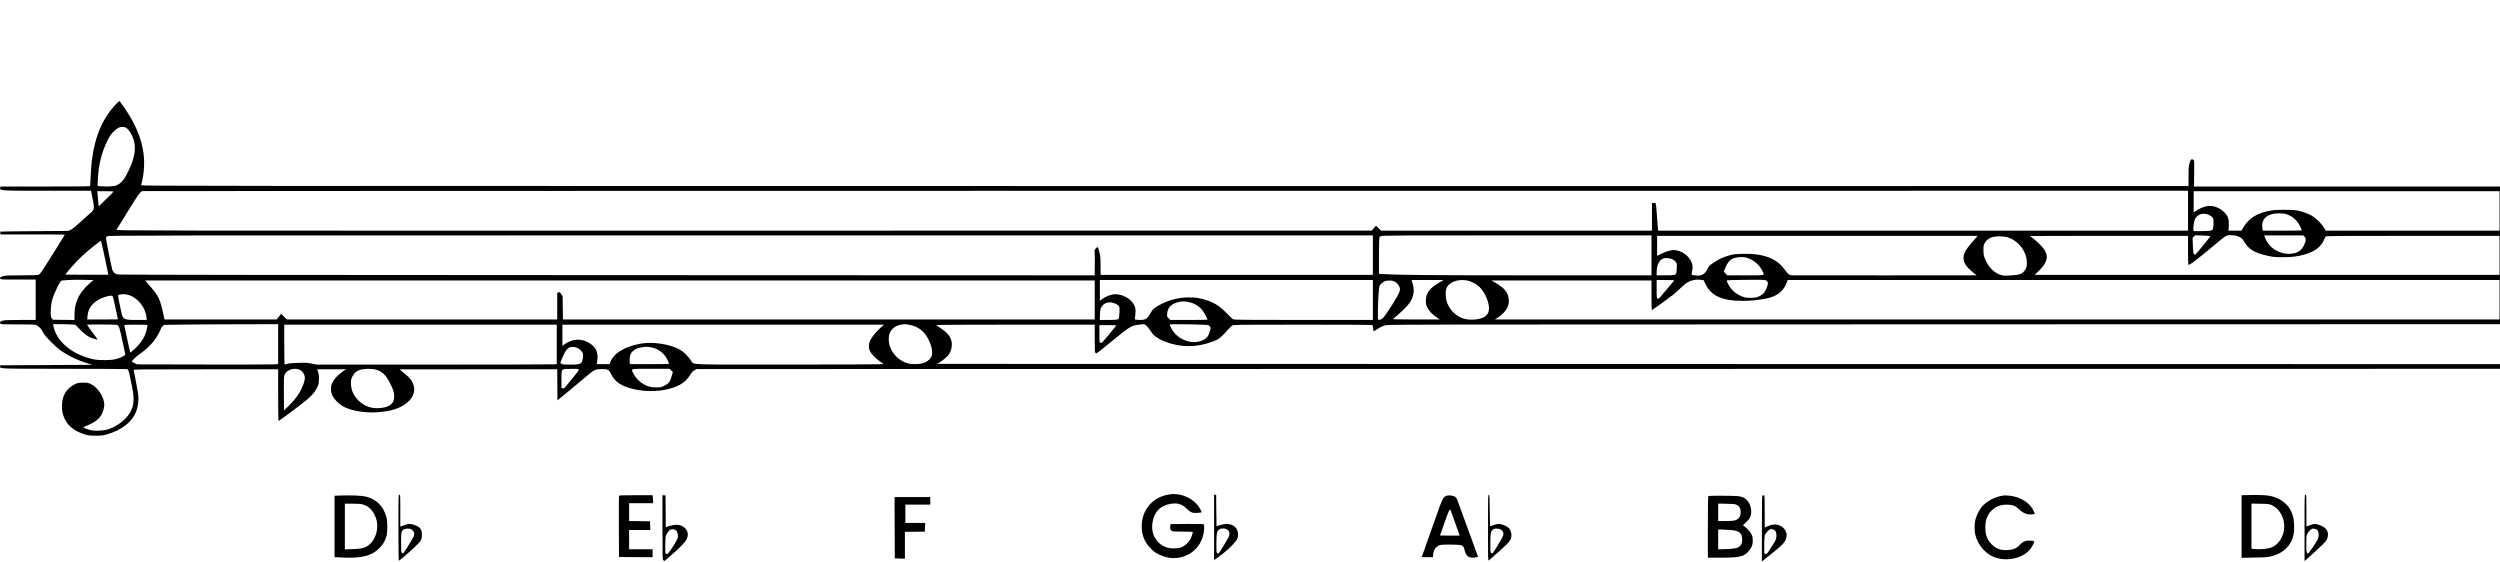
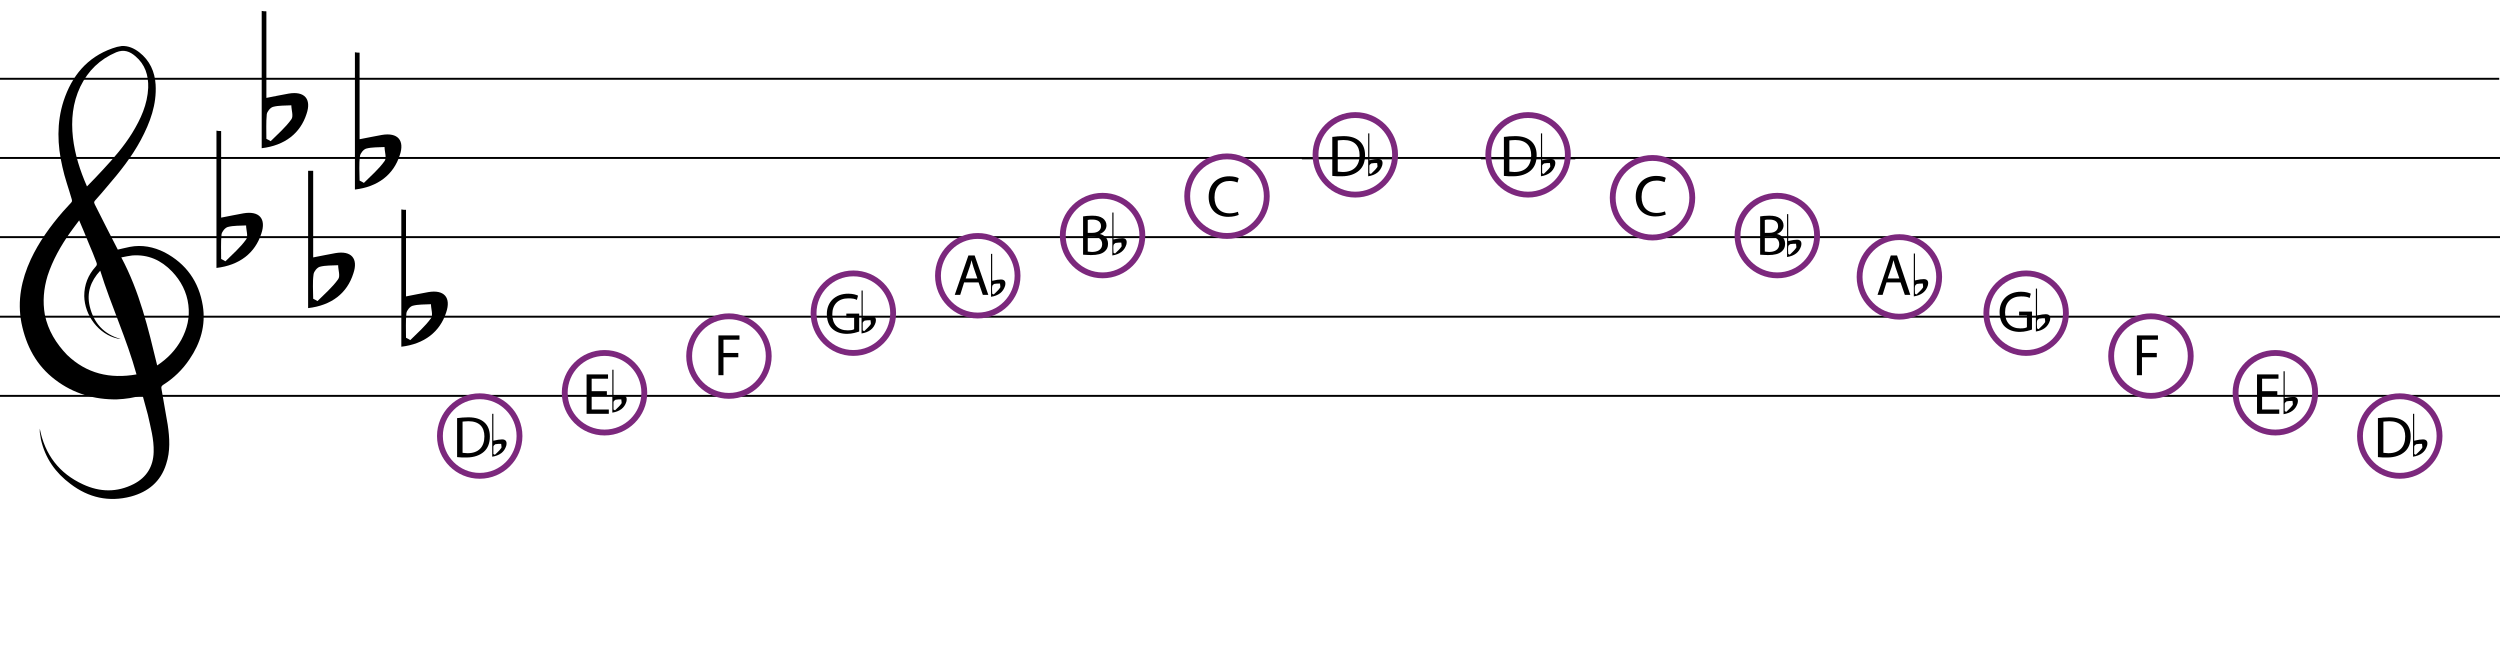
- <svg xmlns="http://www.w3.org/2000/svg" version="1.0" width="5321pt" height="1195pt" viewBox="0 0 5321 1195" preserveAspectRatio="xMidYMid meet">
-   <g transform="translate(0,1195) scale(0.1,-0.1)" fill="#000000" stroke="none">
-     <path d="M2478 9743 c-288 -298 -458 -689 -522 -1203 -13 -98 -35 -442 -36 -542 0 -17 -52 -18 -955 -18 l-955 0 -6 -26 c-16 -64 -9 -64 1020 -64 l915 0 6 -37 c3 -21 15 -83 27 -138 32 -155 34 -199 9 -239 -12 -19 -36 -45 -54 -59 -17 -13 -106 -92 -196 -176 -109 -100 -184 -161 -220 -179 l-56 -27 -722 -5 c-397 -3 -724 -7 -726 -10 -3 -3 -3 -17 0 -32 l5 -28 684 0 c376 0 684 -2 684 -5 0 -7 -338 -547 -450 -718 -63 -98 -88 -128 -112 -136 -20 -7 -149 -11 -357 -11 -263 0 -338 -3 -386 -16 -70 -18 -79 -25 -70 -53 6 -21 9 -21 381 -21 l374 0 0 -430 0 -430 -329 0 c-278 0 -337 -3 -380 -17 -52 -16 -61 -31 -41 -63 8 -13 61 -15 372 -15 352 0 364 -1 403 -22 56 -30 98 -77 135 -153 42 -85 264 -308 395 -397 165 -111 362 -203 570 -264 l80 -24 -980 -5 -980 -5 -3 -26 c-3 -25 0 -26 67 -37 50 -9 428 -12 1345 -12 701 0 1282 -3 1291 -6 23 -9 41 -50 55 -129 7 -38 28 -142 47 -230 69 -314 43 -481 -105 -658 -97 -117 -279 -233 -427 -272 -87 -22 -238 -30 -320 -16 -75 13 -191 60 -178 71 4 4 35 17 68 30 161 62 265 140 318 238 30 56 57 150 57 202 0 162 -135 373 -285 446 -55 26 -69 29 -165 29 -100 0 -109 -2 -181 -36 -175 -84 -270 -245 -271 -459 -1 -300 168 -509 487 -606 79 -24 107 -27 230 -27 111 -1 155 4 215 20 338 93 569 274 654 510 32 90 49 224 41 317 -6 61 -86 497 -101 549 -5 16 73 17 1535 17 l1541 0 0 -550 c0 -314 4 -550 9 -550 14 0 516 377 609 457 112 97 168 164 210 253 33 67 37 85 40 170 3 74 -1 109 -16 158 l-20 62 306 0 305 0 -74 -52 c-100 -70 -173 -148 -211 -226 -28 -56 -33 -76 -33 -141 0 -66 4 -85 33 -143 38 -79 123 -167 206 -217 288 -172 888 -186 1227 -29 227 106 340 282 295 459 -23 87 -71 156 -162 231 -42 35 -91 75 -108 90 l-31 27 1677 1 1678 0 2 -331 3 -330 270 222 c149 122 316 262 372 311 137 119 169 133 305 133 131 0 146 -9 201 -118 70 -138 190 -228 383 -285 283 -84 594 -88 874 -11 205 57 336 149 424 297 27 45 50 70 84 90 l47 27 19193 3 19192 2 0 50 0 50 -16632 2 -16631 3 61 38 c75 46 166 129 198 178 37 59 57 144 52 218 -9 128 -71 213 -231 322 -51 34 -96 66 -102 71 -5 4 752 8 1683 8 l1692 0 0 -293 c0 -274 1 -295 19 -311 17 -16 30 -7 281 199 467 382 466 381 653 406 89 11 97 11 128 -7 20 -12 57 -55 89 -101 30 -45 66 -94 80 -108 46 -49 154 -112 252 -149 339 -126 658 -125 1011 4 121 44 165 77 282 208 55 62 114 122 130 133 29 18 63 19 1508 19 1173 0 1478 -3 1482 -12 2 -7 6 -39 10 -70 4 -32 11 -58 16 -58 5 0 30 15 56 34 63 44 116 70 188 93 58 17 469 18 11893 20 l11832 3 0 1465 0 1465 -3256 0 -3256 0 3 276 c3 265 3 277 -16 290 -40 30 -58 15 -82 -66 -19 -66 -22 -100 -22 -282 l-1 -208 -21791 0 c-20748 0 -21790 1 -21785 18 3 9 15 60 26 112 110 524 -17 1017 -405 1569 -43 61 -81 111 -84 111 -4 0 -32 -26 -63 -57z m213 -517 c43 -29 102 -115 134 -194 81 -201 56 -413 -86 -710 -93 -197 -156 -272 -264 -318 -48 -20 -208 -30 -321 -19 l-77 7 6 141 c14 310 78 569 205 827 45 91 71 129 122 181 36 36 83 76 105 87 57 30 130 29 176 -2z m43879 -1761 l0 -425 -5639 0 -5639 0 -6 58 c-3 31 -13 154 -21 272 -20 276 -16 260 -65 260 l-40 0 0 -295 0 -295 -2883 0 -2883 0 -53 54 -53 54 -47 -53 -46 -53 -13363 -1 c-13296 -1 -13363 -1 -13352 19 6 11 114 187 241 392 221 359 267 422 313 431 12 2 9812 5 21779 6 l21757 1 0 -425z m-44152 408 c-1 -5 -73 -77 -159 -161 l-157 -154 -6 39 c-3 21 -8 76 -11 123 -3 47 -8 102 -11 123 l-6 37 177 0 c97 0 175 -3 173 -7z m50782 -413 l0 -420 -1847 1 -1848 0 -45 71 c-54 85 -173 199 -261 251 -70 41 -207 88 -315 109 -88 17 -432 17 -534 0 -305 -51 -483 -159 -605 -367 l-38 -65 -138 0 -138 0 6 95 c9 137 -12 207 -83 285 -100 108 -252 165 -379 143 -71 -12 -169 -54 -240 -103 l-45 -31 0 226 0 225 3255 0 3255 0 0 -420z m-4555 -64 c104 -27 196 -91 260 -180 40 -57 85 -144 85 -167 0 -5 -170 -9 -414 -9 l-413 0 -7 31 c-34 171 43 287 214 325 74 17 214 17 275 0z m-1625 -23 c82 -43 95 -68 93 -171 -2 -118 -11 -144 -54 -159 -21 -7 -99 -12 -201 -12 l-166 -1 -7 29 c-7 33 9 163 25 207 47 123 187 171 310 107z m601 -448 c74 -27 108 -54 148 -124 94 -161 226 -238 509 -298 111 -23 151 -27 312 -27 199 0 307 14 470 60 201 58 329 152 395 289 18 38 36 78 39 88 5 16 102 17 1856 17 l1850 0 0 -415 0 -415 -4946 0 -4947 0 81 78 c186 181 220 310 123 459 -40 62 -152 173 -244 243 -32 23 -57 44 -57 46 0 2 756 4 1680 4 l1680 0 0 -303 c0 -167 3 -306 6 -310 20 -20 147 76 599 453 182 151 197 161 242 171 50 10 151 2 204 -16z m-18401 -405 l0 -420 -2897 0 -2898 0 -1 198 c-1 177 -4 206 -26 290 -14 51 -28 96 -32 99 -11 12 -60 -33 -67 -61 -5 -16 -5 -47 0 -70 4 -22 5 -137 3 -254 l-4 -212 -10342 4 c-6682 2 -10369 7 -10419 13 -64 8 -83 15 -107 38 -17 16 -35 45 -40 64 -20 73 -132 627 -133 660 -1 24 6 39 22 52 23 19 343 19 13482 19 l13459 0 0 -420z m5930 -5 l0 -425 -2452 0 c-2204 0 -2925 6 -3245 26 l-103 6 0 381 c0 210 4 387 8 393 4 5 18 18 32 27 23 16 215 17 2892 17 l2868 0 0 -425z m11897 411 c6 -6 -307 -390 -321 -394 -6 -1 -19 3 -29 10 -14 11 -18 38 -24 179 l-6 167 28 27 27 28 161 -6 c88 -4 162 -8 164 -11z m2000 -10 c40 -35 36 -95 -12 -193 -60 -121 -159 -175 -320 -175 -226 0 -428 137 -506 342 l-19 50 414 0 415 0 28 -24z m-6979 -15 c-13 -15 -58 -67 -100 -115 -137 -156 -184 -247 -175 -347 8 -97 65 -177 203 -289 l75 -60 -1943 -1 c-1069 -1 -1961 0 -1983 1 -59 2 -94 28 -147 105 -172 253 -459 364 -907 352 -146 -3 -192 -8 -271 -29 -137 -37 -232 -80 -345 -156 -92 -62 -101 -72 -131 -133 -60 -121 -132 -160 -262 -141 -40 5 -75 12 -77 14 -3 2 2 37 10 77 12 56 13 86 6 128 -29 151 -173 285 -341 315 -85 15 -189 -8 -312 -70 l-98 -48 0 213 0 213 3411 0 3410 0 -23 -29z m642 4 c244 -65 429 -302 430 -550 0 -83 -15 -130 -58 -177 -58 -65 -102 -79 -279 -90 -133 -8 -162 -7 -211 7 -151 44 -281 178 -350 363 -20 54 -25 86 -26 167 -1 93 1 104 29 154 53 97 150 140 310 141 57 0 124 -7 155 -15z m-40478 -443 c42 -196 75 -358 74 -360 -2 -1 -208 -1 -460 0 l-456 3 67 85 c84 106 258 286 383 395 117 101 303 245 310 238 3 -2 39 -165 82 -361z m34949 2 c138 -40 267 -150 328 -277 51 -107 86 -97 -358 -97 l-389 0 -36 40 -36 40 20 50 c45 115 82 171 135 206 77 50 234 68 336 38z m-1585 -32 c23 -12 53 -35 68 -52 22 -27 26 -41 26 -99 0 -38 -3 -89 -6 -115 -10 -71 -26 -76 -244 -76 l-180 0 0 59 c0 152 48 257 135 298 42 19 149 11 201 -15z m-33654 -442 l49 0 -58 -48 c-131 -110 -233 -239 -285 -363 -43 -104 -60 -191 -62 -322 l-1 -118 -228 3 -229 3 -24 28 c-22 26 -24 36 -24 140 0 180 34 308 135 513 36 73 73 138 82 145 19 17 259 28 462 23 74 -2 156 -4 183 -4z m34256 4 l61 -7 45 -92 c119 -244 358 -350 791 -349 174 1 338 18 516 54 187 39 324 135 393 279 18 38 36 79 39 91 l5 20 7576 0 7576 0 0 -420 0 -420 -10691 0 -10691 0 63 42 c179 118 256 258 228 412 -25 140 -92 217 -284 329 l-80 47 1703 0 1702 0 0 -316 c0 -249 3 -315 13 -311 20 8 377 266 455 329 40 33 107 94 150 135 117 114 179 152 282 172 60 12 76 12 148 5z m1408 -25 c30 -28 29 -59 -5 -149 -33 -89 -72 -133 -148 -171 -61 -30 -79 -34 -169 -37 -75 -3 -117 0 -160 13 -111 31 -226 109 -289 194 -36 50 -85 141 -85 160 0 7 100 12 328 14 500 5 497 5 528 -24z m-8386 -404 l0 -425 -1469 0 c-1000 0 -1478 3 -1498 11 -18 6 -75 58 -137 124 -154 164 -276 240 -479 299 -126 37 -194 46 -340 46 -199 0 -390 -46 -581 -142 -135 -67 -185 -108 -223 -183 -60 -118 -111 -155 -216 -155 -36 0 -79 3 -97 6 -26 6 -31 10 -25 28 3 12 9 62 12 111 4 76 2 99 -17 147 -61 162 -287 282 -470 250 -73 -13 -175 -59 -231 -103 l-39 -31 0 221 0 221 2905 0 2905 0 0 -425z m1400 363 c-197 -115 -272 -220 -272 -380 -1 -64 4 -86 29 -140 35 -74 107 -150 201 -213 l67 -45 -505 0 c-277 0 -500 4 -494 8 5 5 52 45 105 90 53 45 133 120 177 167 154 163 195 318 134 513 l-20 62 342 0 341 0 -105 -62z m612 51 c76 -16 185 -71 245 -124 129 -114 237 -374 212 -510 -22 -117 -107 -174 -289 -195 -101 -11 -200 -1 -280 29 -158 60 -292 210 -336 376 -17 61 -18 194 -3 246 42 140 247 220 451 178z m4396 -6 c-8 -10 -79 -94 -158 -188 -79 -93 -149 -176 -156 -184 -7 -8 -20 -10 -33 -6 -20 6 -21 12 -21 201 l0 194 192 0 c181 0 190 -1 176 -17z m-12328 -408 l0 -415 -5659 0 -5659 0 -4 248 -3 247 -33 47 c-30 44 -34 47 -57 36 l-25 -11 0 -284 0 -283 -2877 0 -2877 0 -61 60 -61 61 -49 -61 -48 -60 -1193 0 -1192 0 -17 78 c-76 354 -104 414 -288 627 l-107 125 10105 0 10105 0 0 -415z m6363 402 c84 -36 145 -126 132 -196 -11 -58 -97 -212 -231 -412 -105 -157 -130 -189 -163 -204 -21 -9 -47 -15 -57 -13 -18 3 -19 15 -17 198 3 255 21 497 39 532 17 34 73 79 116 95 45 16 142 16 181 0z m-26938 -292 c198 -52 373 -264 392 -477 l6 -58 -207 0 c-282 0 -299 8 -334 165 -37 164 -74 357 -68 362 9 9 69 21 111 22 23 1 67 -6 100 -14z m-269 -270 c30 -137 54 -251 54 -252 0 -2 -147 -3 -326 -3 l-327 0 6 77 c12 157 105 282 270 363 80 38 198 71 246 67 23 -2 26 -11 77 -252z m22895 104 c80 -23 174 -83 229 -147 34 -40 120 -193 120 -215 0 -4 -178 -7 -396 -7 l-396 0 -35 35 c-35 35 -36 37 -31 98 9 112 66 186 174 227 114 42 212 45 335 9z m-1604 -25 c78 -37 87 -57 80 -183 -3 -58 -9 -114 -13 -124 -12 -31 -49 -37 -231 -37 l-175 0 4 113 c3 91 8 120 26 154 56 106 180 138 309 77z m-22212 -441 l70 -6 80 -82 c96 -98 152 -144 222 -179 50 -25 163 -60 170 -52 2 2 -49 72 -112 156 -64 83 -113 155 -110 159 9 8 595 6 628 -3 50 -12 61 -44 137 -411 23 -110 43 -208 46 -217 7 -22 -88 -71 -195 -100 -105 -29 -356 -31 -481 -5 -453 97 -795 383 -854 715 l-5 32 167 0 c92 0 199 -3 237 -7z m4385 -417 l0 -424 -72 -7 c-40 -3 -716 -5 -1503 -3 l-1430 3 -57 29 -57 30 40 47 c21 26 83 78 136 116 190 134 323 281 407 448 25 50 46 95 46 101 0 5 14 23 31 40 l30 29 292 5 c161 3 707 7 1215 8 l922 2 0 -424z m13445 409 c164 -31 291 -122 374 -269 84 -148 118 -288 92 -384 -17 -61 -81 -124 -156 -152 -90 -35 -269 -40 -362 -11 -176 54 -314 188 -374 363 -30 87 -31 215 -2 279 42 94 115 151 223 175 75 17 115 17 205 -1z m6355 -5 c11 -6 27 -22 36 -35 15 -23 15 -30 -6 -97 -29 -96 -51 -130 -108 -166 -177 -113 -442 -70 -614 99 -63 62 -128 167 -128 208 0 12 59 13 400 8 247 -4 408 -11 420 -17z m-22580 0 c0 -6 -7 -46 -16 -88 -30 -150 -115 -287 -265 -425 -57 -53 -85 -74 -90 -65 -3 7 -32 137 -63 288 -32 151 -59 281 -61 288 -3 9 50 12 245 12 167 0 250 -3 250 -10z m8710 -409 l0 -418 -46 -7 c-26 -3 -1176 -6 -2556 -6 l-2509 0 -102 21 c-91 19 -123 21 -292 16 -135 -4 -203 -10 -234 -21 -24 -9 -47 -16 -52 -16 -5 0 -9 189 -9 425 l0 425 2900 0 2900 0 0 -419z m6882 344 c-95 -89 -168 -178 -208 -255 -38 -74 -40 -173 -5 -239 32 -62 112 -143 205 -210 l78 -56 -38 -7 c-22 -4 -919 -7 -1994 -7 -2205 -1 -1993 -9 -2058 79 -132 180 -225 250 -411 310 -218 71 -486 91 -687 52 -335 -66 -560 -208 -625 -394 l-13 -38 -139 0 -139 0 7 23 c4 12 9 59 12 103 9 139 -39 233 -158 313 -170 113 -373 108 -540 -15 l-49 -36 0 226 0 226 3422 0 3421 0 -81 -75z m5028 59 c0 -3 -70 -90 -157 -194 -147 -177 -157 -188 -180 -177 -23 10 -23 11 -23 194 l0 183 180 0 c99 0 180 -3 180 -6z m-11463 -483 c47 -23 100 -81 109 -117 11 -43 -2 -149 -22 -179 -31 -47 -66 -55 -248 -55 -145 0 -166 2 -187 19 l-23 19 28 73 c59 152 110 228 171 256 39 18 121 11 172 -16z m1553 19 c124 -20 247 -98 321 -206 24 -35 69 -133 69 -149 0 -3 -187 -5 -415 -5 l-415 0 -6 26 c-10 40 1 156 19 189 38 74 111 120 222 140 89 17 124 17 205 5z m-7498 -470 c80 -22 138 -103 137 -190 0 -53 -48 -185 -102 -283 -58 -103 -145 -212 -249 -312 l-93 -90 -3 350 c-2 228 1 363 8 387 32 111 171 174 302 138z m1643 -6 c135 -35 213 -107 302 -281 73 -140 93 -204 93 -292 0 -157 -103 -235 -330 -248 -159 -9 -298 40 -414 147 -119 110 -176 235 -176 385 0 74 3 90 33 146 40 77 87 116 169 140 81 23 242 25 323 3z m4320 -4 c5 -15 -28 -61 -146 -202 -84 -101 -155 -187 -159 -191 -4 -4 -19 -5 -34 -1 l-26 6 0 183 c0 236 -14 222 217 224 133 1 142 0 148 -19z m1971 -13 l35 -32 -20 -74 c-40 -145 -64 -175 -178 -229 -51 -23 -70 -27 -158 -27 -117 0 -180 17 -274 72 -87 52 -165 133 -206 216 -59 118 -96 107 365 107 l400 0 36 -33z" />
-     <path d="M24902 1429 c-357 -46 -602 -323 -602 -679 0 -193 61 -341 195 -476 67 -68 96 -89 175 -127 207 -100 412 -101 610 -5 169 82 296 249 334 440 17 83 21 185 8 206 -7 9 -85 12 -357 10 l-349 -3 -7 -35 c-11 -50 0 -89 29 -108 22 -14 57 -17 233 -17 114 0 210 -3 214 -7 10 -10 -32 -129 -64 -179 -40 -63 -114 -125 -180 -150 -65 -24 -208 -29 -281 -9 -231 62 -367 278 -332 526 34 236 161 371 385 410 146 26 242 -3 344 -102 89 -86 129 -100 250 -89 85 8 83 4 30 95 -120 205 -389 332 -635 299z" />
-     <path d="M8480 714 c0 -561 3 -704 13 -698 38 24 276 232 364 319 112 111 123 132 123 243 0 110 -40 158 -169 202 -81 27 -116 25 -211 -9 l-80 -30 0 340 c0 332 0 339 -20 339 -20 0 -20 -7 -20 -706z m263 -25 c71 -37 90 -91 59 -161 -24 -54 -212 -358 -221 -358 -4 0 -16 6 -26 14 -17 12 -19 30 -19 217 0 224 6 253 62 283 32 18 115 21 145 5z" />
-     <path d="M25840 725 l0 -697 53 38 c158 115 212 159 308 254 119 118 150 171 151 256 1 130 -102 224 -246 224 -28 0 -87 -11 -131 -25 -44 -14 -81 -25 -82 -25 -2 0 -4 150 -5 333 l-3 332 -22 3 -23 3 0 -696z m281 -48 c54 -36 62 -92 23 -170 -30 -59 -192 -325 -203 -332 -4 -2 -17 -1 -29 2 -22 5 -22 9 -22 192 1 214 8 263 43 298 43 43 130 47 188 10z" />
-     <path d="M31670 714 c0 -672 1 -706 18 -692 135 115 350 309 399 361 75 81 95 142 75 235 -15 69 -52 110 -134 147 -88 40 -148 42 -234 11 -39 -14 -74 -26 -78 -26 -3 0 -7 150 -8 332 -3 308 -4 333 -20 336 -17 3 -18 -36 -18 -704z m266 -30 c38 -18 64 -58 64 -99 0 -14 -12 -49 -26 -77 -35 -68 -193 -326 -204 -333 -5 -3 -19 -1 -30 5 -19 10 -20 20 -20 198 1 217 7 256 50 295 25 22 40 27 81 27 28 0 66 -7 85 -16z" />
-     <path d="M47853 1413 l-143 -4 0 -666 0 -665 273 5 c251 4 280 7 369 30 254 67 415 226 464 457 22 106 15 309 -16 405 -33 104 -75 177 -140 242 -95 94 -214 154 -363 182 -70 13 -262 19 -444 14z m509 -220 c209 -99 313 -391 224 -628 -54 -143 -146 -238 -266 -276 -75 -23 -234 -35 -333 -25 l-67 8 0 480 0 480 188 -4 c186 -3 187 -3 254 -35z" />
-     <path d="M49050 714 l0 -705 123 108 c67 59 173 157 235 217 96 94 114 117 127 160 20 68 19 112 -5 160 -26 51 -65 82 -143 114 -95 38 -130 39 -220 4 l-77 -30 0 339 c0 332 0 339 -20 339 -20 0 -20 -7 -20 -706z m233 -25 c30 -8 42 -18 53 -44 23 -55 18 -128 -12 -188 -39 -76 -185 -287 -199 -287 -32 0 -38 30 -38 203 -1 148 2 177 18 207 25 49 52 82 83 102 31 21 43 22 95 7z" />
-     <path d="M7233 1403 l-113 -4 0 -653 0 -654 138 -7 c429 -24 648 29 812 194 83 83 128 159 156 261 24 87 24 297 1 393 -58 235 -211 391 -438 447 -89 22 -312 32 -556 23z m481 -188 c115 -30 198 -101 257 -220 41 -84 59 -157 59 -245 0 -176 -90 -352 -217 -427 -70 -41 -137 -54 -310 -60 l-163 -6 0 487 0 486 158 0 c108 0 176 -5 216 -15z" />
-     <path d="M13175 1398 c-3 -7 -4 -303 -3 -658 l3 -645 358 -3 357 -2 0 85 0 85 -250 0 -250 0 0 205 0 205 225 0 226 0 -3 93 -3 92 -222 3 -223 2 0 190 0 190 255 0 255 0 0 54 c0 29 -3 68 -6 85 l-6 31 -355 0 c-274 0 -355 -3 -358 -12z" />
-     <path d="M14100 727 c0 -672 0 -684 20 -702 20 -18 21 -18 43 2 12 11 76 66 142 123 167 144 280 263 311 327 53 107 14 218 -95 275 -70 36 -153 38 -269 4 l-82 -24 -2 337 -3 336 -32 3 -33 3 0 -684z m286 -62 c22 -14 44 -81 44 -134 0 -40 -51 -136 -144 -270 -74 -106 -78 -110 -101 -99 l-25 11 0 166 c0 91 5 183 10 203 13 45 67 118 100 136 28 14 83 8 116 -13z" />
-     <path d="M30798 1401 c-85 -28 -89 -36 -266 -541 -56 -157 -139 -393 -186 -524 -47 -132 -86 -241 -86 -243 0 -1 53 -3 119 -3 l118 0 6 58 c9 103 61 173 148 201 50 16 413 12 456 -5 35 -14 57 -49 67 -109 10 -58 46 -115 86 -136 38 -21 105 -24 161 -9 l37 10 -55 153 c-129 357 -345 948 -375 1027 -29 74 -38 87 -70 103 -43 21 -122 30 -160 18z m173 -576 l96 -275 -208 0 c-115 0 -209 1 -209 3 0 1 43 123 95 271 85 243 109 296 124 280 3 -3 49 -129 102 -279z" />
-     <path d="M37513 1403 c-10 -4 -13 -154 -13 -704 l0 -699 167 133 c277 219 335 281 355 380 35 172 -144 316 -328 262 -32 -9 -75 -26 -96 -36 l-38 -19 0 345 c0 322 -1 345 -17 344 -10 0 -24 -3 -30 -6z m241 -727 c40 -17 56 -55 56 -133 0 -65 -18 -103 -129 -270 -78 -120 -81 -122 -106 -111 l-25 11 0 171 c0 94 5 188 11 210 14 51 98 136 134 136 14 0 41 -6 59 -14z" />
-     <path d="M42635 1403 c-172 -26 -345 -117 -450 -235 -55 -63 -118 -188 -141 -278 -22 -86 -22 -245 0 -330 59 -226 233 -418 436 -481 267 -82 583 -3 732 184 43 54 94 154 84 164 -11 12 -111 22 -151 16 -60 -9 -104 -35 -162 -96 -67 -71 -134 -98 -259 -105 -148 -7 -246 31 -342 131 -91 97 -126 197 -126 357 1 152 39 254 128 348 89 94 206 137 355 130 114 -5 156 -23 241 -104 86 -82 181 -115 284 -100 l45 7 -16 42 c-76 193 -296 333 -553 350 -41 3 -88 3 -105 0z" />
-     <path d="M36363 1393 c-10 -4 -13 -145 -13 -659 l0 -654 248 0 c281 0 406 11 486 40 77 29 148 96 188 178 29 58 33 76 33 147 0 67 -4 89 -28 136 -25 52 -97 131 -157 172 l-24 17 66 62 c85 80 112 136 111 233 0 89 -31 173 -86 233 -57 61 -104 82 -206 93 -89 9 -596 11 -618 2z m602 -189 c61 -32 87 -83 83 -166 -4 -71 -20 -103 -70 -141 -38 -28 -95 -36 -260 -37 l-148 0 0 186 0 186 178 -4 c156 -3 182 -5 217 -24z m-135 -534 c193 -17 249 -63 250 -203 0 -76 -14 -112 -59 -150 -41 -34 -104 -46 -291 -54 l-160 -6 0 211 0 212 73 0 c39 0 124 -5 187 -10z" />
-     <path d="M19042 718 l3 -653 108 -3 107 -3 0 285 0 286 213 2 212 3 3 93 3 92 -211 0 -210 0 0 195 0 195 265 0 265 0 0 80 0 80 -380 0 -380 0 2 -652z" />
+ <svg xmlns="http://www.w3.org/2000/svg" version="1.1" id="Layer_1" x="0px" y="0px" viewBox="0 0 641 172" style="enable-background:new 0 0 641 172;" xml:space="preserve">
+   <style type="text/css">
+ 	.st0{fill:none;stroke:#000000;stroke-width:0.5;stroke-miterlimit:10;}
+ 	.st1{fill:none;stroke:#7C287D;stroke-width:1.5;stroke-miterlimit:10;}
+ 	.st2{fill:none;stroke:#67BF75;stroke-miterlimit:10;}
+ 	.st3{fill:#7B7B7B;}
+ </style>
+   <line id="XMLID_2077_" class="st0" x1="0" y1="40.5" x2="641" y2="40.5" />
+   <line id="XMLID_2076_" class="st0" x1="-0.2" y1="20.2" x2="640.8" y2="20.2" />
+   <line id="XMLID_2075_" class="st0" x1="0" y1="60.8" x2="641" y2="60.8" />
+   <line id="XMLID_2074_" class="st0" x1="0" y1="81.2" x2="641" y2="81.2" />
+   <line id="XMLID_2073_" class="st0" x1="0" y1="101.5" x2="641" y2="101.5" />
+   <circle id="XMLID_2069_" class="st1" cx="155" cy="100.7" r="10.2" />
+   <circle id="XMLID_2064_" class="st1" cx="123" cy="111.8" r="10.2" />
+   <circle id="XMLID_2060_" class="st1" cx="186.9" cy="91.3" r="10.2" />
+   <circle id="XMLID_2055_" class="st1" cx="218.8" cy="80.3" r="10.2" />
+   <circle id="XMLID_2050_" class="st1" cx="250.7" cy="70.7" r="10.2" />
+   <circle id="XMLID_2045_" class="st1" cx="282.7" cy="60.4" r="10.2" />
+   <circle id="XMLID_2040_" class="st1" cx="314.6" cy="50.3" r="10.2" />
+   <circle id="XMLID_2030_" class="st1" cx="423.7" cy="50.7" r="10.2" />
+   <circle id="XMLID_2021_" class="st1" cx="455.7" cy="60.4" r="10.2" />
+   <circle id="XMLID_322_" class="st1" cx="487" cy="71" r="10.2" />
+   <circle id="XMLID_2010_" class="st1" cx="519.5" cy="80.3" r="10.2" />
+   <circle id="XMLID_1814_" class="st1" cx="551.5" cy="91.3" r="10.2" />
+   <circle id="XMLID_1586_" class="st1" cx="583.4" cy="100.7" r="10.2" />
+   <circle id="XMLID_1582_" class="st1" cx="615.3" cy="111.8" r="10.2" />
+   <g id="XMLID_3141_">
+     <path id="XMLID_3142_" d="M117.3,107.2c0.8-0.1,1.7-0.2,2.8-0.2c1.9,0,3.2,0.5,4.1,1.3c0.9,0.8,1.4,2,1.4,3.6c0,1.7-0.5,3-1.5,3.9   c-1,0.9-2.5,1.5-4.5,1.5c-0.9,0-1.7,0-2.4-0.1V107.2z M118.6,116.1c0.3,0,0.8,0.1,1.3,0.1c2.8,0,4.3-1.6,4.3-4.3   c0-2.4-1.3-3.9-4.1-3.9c-0.7,0-1.2,0.1-1.5,0.1V116.1z" />
  </g>
+   <g id="XMLID_3137_">
+     <path id="XMLID_3138_" d="M609.8,107.2c0.8-0.1,1.7-0.2,2.8-0.2c1.9,0,3.2,0.5,4.1,1.3c0.9,0.8,1.4,2,1.4,3.6c0,1.7-0.5,3-1.5,3.9   c-1,0.9-2.5,1.5-4.5,1.5c-0.9,0-1.7,0-2.4-0.1V107.2z M611.1,116.1c0.3,0,0.8,0.1,1.3,0.1c2.8,0,4.3-1.6,4.3-4.3   c0-2.4-1.3-3.9-4.1-3.9c-0.7,0-1.2,0.1-1.5,0.1V116.1z" />
+   </g>
+   <g id="XMLID_3134_">
+     <path id="XMLID_3135_" d="M155.6,101.4h-3.9v3.6h4.4v1.1h-5.7V96h5.5v1.1h-4.2v3.2h3.9V101.4z" />
+   </g>
+   <g id="XMLID_3131_">
+     <path id="XMLID_3132_" d="M584,101.4H580v3.6h4.4v1.1h-5.7V96h5.5v1.1H580v3.2h3.9V101.4z" />
+   </g>
+   <g id="XMLID_3128_">
+     <path id="XMLID_3129_" d="M184.2,86h5.4v1.1h-4.1v3.4h3.8v1.1h-3.8v4.6h-1.3V86z" />
+   </g>
+   <g id="XMLID_3125_">
+     <path id="XMLID_3126_" d="M547.9,86h5.4v1.1h-4.1v3.4h3.8v1.1h-3.8v4.6h-1.3V86z" />
+   </g>
+   <g id="XMLID_3122_">
+     <path id="XMLID_3123_" d="M220.3,85c-0.6,0.2-1.8,0.6-3.1,0.6c-1.5,0-2.8-0.4-3.8-1.3c-0.9-0.8-1.4-2.2-1.4-3.8   c0-3,2.1-5.2,5.5-5.2c1.2,0,2.1,0.3,2.5,0.5l-0.3,1.1c-0.5-0.3-1.2-0.4-2.2-0.4c-2.5,0-4.1,1.5-4.1,4.1c0,2.6,1.5,4.1,3.9,4.1   c0.9,0,1.4-0.1,1.7-0.3v-3h-2v-1h3.3V85z" />
+   </g>
+   <g id="XMLID_3119_">
+     <path id="XMLID_3120_" d="M521,84.5c-0.6,0.2-1.8,0.6-3.1,0.6c-1.5,0-2.8-0.4-3.8-1.3c-0.9-0.8-1.4-2.2-1.4-3.8   c0-3,2.1-5.2,5.5-5.2c1.2,0,2.1,0.3,2.5,0.5l-0.3,1.1c-0.5-0.3-1.2-0.4-2.2-0.4c-2.5,0-4.1,1.5-4.1,4.1c0,2.6,1.5,4.1,3.9,4.1   c0.9,0,1.4-0.1,1.7-0.3v-3h-2v-1h3.3V84.5z" />
+   </g>
+   <line id="XMLID_1573_" class="st0" x1="333.8" y1="40.6" x2="358.1" y2="40.6" />
+   <line id="XMLID_1572_" class="st0" x1="379.7" y1="40.6" x2="403.9" y2="40.6" />
+   <g id="XMLID_3115_">
+     <path id="XMLID_3116_" d="M247.2,72.4l-1,3.2h-1.4l3.5-10.1h1.6l3.5,10.1h-1.4l-1.1-3.2H247.2z M250.6,71.4l-1-2.9   c-0.2-0.7-0.4-1.3-0.5-1.8h0c-0.1,0.6-0.3,1.2-0.5,1.8l-1,2.9H250.6z" />
+   </g>
+   <circle id="XMLID_2035_" class="st1" cx="347.5" cy="39.7" r="10.2" />
+   <circle id="XMLID_2026_" class="st1" cx="391.8" cy="39.7" r="10.2" />
+   <g id="XMLID_3111_">
+     <path id="XMLID_3112_" d="M483.7,72.4l-1,3.2h-1.3l3.4-10.1h1.6l3.4,10.1h-1.4l-1.1-3.2H483.7z M487,71.4l-1-2.9   c-0.2-0.7-0.4-1.3-0.5-1.8h0c-0.2,0.6-0.3,1.2-0.5,1.8l-1,2.9H487z" />
+   </g>
+   <g id="XMLID_3106_">
+     <path id="XMLID_3107_" d="M277.6,55.5c0.6-0.1,1.5-0.2,2.4-0.2c1.3,0,2.1,0.2,2.8,0.7c0.5,0.4,0.9,1,0.9,1.8c0,1-0.7,1.8-1.7,2.2v0   c1,0.2,2.1,1,2.1,2.5c0,0.9-0.3,1.5-0.9,2c-0.7,0.6-1.8,0.9-3.5,0.9c-0.9,0-1.6-0.1-2-0.1V55.5z M278.9,59.7h1.2   c1.4,0,2.2-0.7,2.2-1.7c0-1.2-0.9-1.7-2.2-1.7c-0.6,0-0.9,0-1.2,0.1V59.7z M278.9,64.5c0.3,0,0.6,0.1,1.1,0.1c1.3,0,2.6-0.5,2.6-2   c0-1.4-1.2-2-2.6-2h-1.1V64.5z" />
+   </g>
+   <g id="XMLID_3101_">
+     <path id="XMLID_3102_" d="M451.2,55.5c0.6-0.1,1.5-0.2,2.4-0.2c1.3,0,2.1,0.2,2.8,0.7c0.5,0.4,0.9,1,0.9,1.8c0,1-0.7,1.8-1.7,2.2v0   c1,0.2,2.1,1,2.1,2.5c0,0.9-0.3,1.5-0.9,2c-0.7,0.6-1.8,0.9-3.5,0.9c-0.9,0-1.6-0.1-2-0.1V55.5z M452.5,59.7h1.2   c1.4,0,2.2-0.7,2.2-1.7c0-1.2-0.9-1.7-2.2-1.7c-0.6,0-0.9,0-1.2,0.1V59.7z M452.5,64.5c0.3,0,0.6,0.1,1.1,0.1c1.3,0,2.6-0.5,2.6-2   c0-1.4-1.2-2-2.6-2h-1.1V64.5z" />
+   </g>
+   <g id="XMLID_3098_">
+     <path id="XMLID_3099_" d="M317.6,55.1c-0.5,0.2-1.4,0.5-2.7,0.5c-2.8,0-5-1.8-5-5.1c0-3.2,2.1-5.3,5.3-5.3c1.2,0,2.1,0.3,2.4,0.5   l-0.3,1.1c-0.5-0.2-1.2-0.4-2-0.4c-2.4,0-3.9,1.5-3.9,4.2c0,2.5,1.4,4.1,3.9,4.1c0.8,0,1.6-0.2,2.1-0.4L317.6,55.1z" />
+   </g>
+   <g id="XMLID_3095_">
+     <path id="XMLID_3096_" d="M427.1,55c-0.5,0.2-1.4,0.5-2.7,0.5c-2.8,0-5-1.8-5-5.1c0-3.2,2.1-5.3,5.3-5.3c1.2,0,2.1,0.3,2.4,0.5   l-0.3,1.1c-0.5-0.2-1.2-0.4-2-0.4c-2.4,0-3.9,1.5-3.9,4.2c0,2.5,1.4,4.1,3.9,4.1c0.8,0,1.6-0.2,2.1-0.4L427.1,55z" />
+   </g>
+   <g id="XMLID_3091_">
+     <path id="XMLID_3092_" d="M341.7,35.1c0.8-0.1,1.7-0.2,2.8-0.2c1.9,0,3.2,0.5,4.1,1.3c0.9,0.8,1.4,2,1.4,3.6c0,1.7-0.5,3-1.5,3.9   c-1,0.9-2.5,1.5-4.5,1.5c-0.9,0-1.7,0-2.4-0.1V35.1z M343,44c0.3,0,0.8,0.1,1.3,0.1c2.8,0,4.3-1.6,4.3-4.3c0-2.4-1.3-3.9-4.1-3.9   c-0.7,0-1.2,0.1-1.5,0.1V44z" />
+   </g>
+   <g id="XMLID_3087_">
+     <path id="XMLID_3088_" d="M385.7,35.1c0.8-0.1,1.7-0.2,2.8-0.2c1.9,0,3.2,0.5,4.1,1.3c0.9,0.8,1.4,2,1.4,3.6c0,1.7-0.5,3-1.5,3.9   c-1,0.9-2.5,1.5-4.5,1.5c-0.9,0-1.7,0-2.4-0.1V35.1z M387,44c0.3,0,0.8,0.1,1.3,0.1c2.8,0,4.3-1.6,4.3-4.3c0-2.4-1.3-3.9-4.1-3.9   c-0.7,0-1.2,0.1-1.5,0.1V44z" />
+   </g>
+   <g id="XMLID_1558_">
+     <path id="XMLID_1559_" d="M36.5,101.3c-2.1,0.7-4.3,1-6.5,1.1c-5.8,0.1-11.2-1.5-15.8-5c-4.9-3.7-7.5-8.7-8.7-14.6   c-1.1-5.7,0-11.1,2.4-16.3c2.1-4.5,5-8.5,8.2-12.2c0.7-0.8,1.4-1.5,2.1-2.3c0.3-0.3,0.3-0.5,0.2-0.9c-0.8-2.8-1.8-5.5-2.4-8.3   c-1.3-5.6-1.5-11.3,0.3-16.9c2.1-6.4,6-11.2,12.5-13.5c0.8-0.3,1.6-0.5,2.4-0.6c1.7-0.1,3.2,0.6,4.5,1.6c2.7,2.1,4,5,4.2,8.3   c0.3,5.1-1.4,9.7-3.8,14.2c-2.3,4.3-5.4,8.2-8.6,11.9c-1.1,1.3-2.1,2.5-3.2,3.7c-0.3,0.4-0.1,0.6,0,0.9c2,3.9,3.9,7.8,5.9,11.6   c1-0.2,2-0.5,3.1-0.7c3.1-0.6,6.1,0,8.9,1.4c5.5,2.9,8.8,7.5,9.8,13.7c0.8,5-0.6,9.6-3.4,13.7c-1.8,2.7-4.1,4.9-6.8,6.6   c-0.4,0.3-0.5,0.5-0.4,1c0.5,3.1,1.1,6.1,1.6,9.2c0.5,3.4,0.7,6.8-0.4,10.1c-1.4,4.5-4.6,7.1-9,8.3c-5.7,1.5-10.9,0.3-15.5-3.2   c-3.9-2.9-6.5-6.6-7.6-11.4c-0.1-0.6-0.2-1.3-0.3-1.9c0-0.3,0-0.6,0-0.9c1.3,6.7,5,11.5,11.1,14.3c4.3,2,8.7,2.1,13-0.1   c3.3-1.7,5-4.5,5.1-8.2c0.1-3.3-0.8-6.4-1.5-9.6c-0.4-1.5-0.8-2.9-1.2-4.4C36.7,101.7,36.6,101.5,36.5,101.3z M35,96   c-2.5-9.1-6.5-17.6-9.3-26.6c-2.5,2.7-3.5,5.7-2.7,9.1c1,4.3,3.6,7.2,7.9,8.4c-0.3,0-0.5,0-0.8-0.1c-4.8-1.1-8.4-5.9-8.5-10.9   c0-2.9,1-5.4,2.9-7.5c0.4-0.4,0.4-0.7,0.2-1.2c-0.6-1.6-1.2-3.1-1.9-4.7c-0.8-2-1.6-3.9-2.5-6c-0.8,1.1-1.6,2.1-2.3,3.1   c-2.4,3.4-4.5,7.1-5.8,11.1c-1,3.3-1.3,6.6-0.7,10c0.8,4,2.9,7.4,5.7,10.3C22.2,95.8,28.2,97.2,35,96z M22.3,47.8   c1.5-1.5,2.9-3,4.2-4.4c2.7-2.9,5.3-5.9,7.4-9.3c2.2-3.6,3.9-7.3,4.1-11.6c0.1-3.2-0.8-6-3.3-8.1c-1.4-1.2-2.9-1.8-4.9-1   c-4.2,1.8-7.2,4.7-9.2,8.8c-2,4.2-2.4,8.6-1.9,13.1C19.2,39.6,20.5,43.7,22.3,47.8z M40.3,93.7c2.7-1.8,4.7-3.9,6.2-6.6   c1.5-2.8,2.2-5.7,1.8-8.9c-0.4-3.3-1.9-6.2-4.2-8.6c-2.8-2.9-6.1-4.4-10.2-4.1c-0.9,0.1-1.7,0.3-2.8,0.5   C35.8,74.8,38,84.2,40.3,93.7z" />
+   </g>
+   <path id="XMLID_1432_" d="M126.5,106.1c0,2.3,0,4.5,0,6.9c0.7-0.1,1.2-0.3,1.8-0.3c1.3-0.2,1.8,0.4,1.5,1.6  c-0.5,1.6-1.7,2.5-3.6,2.8c0-3.7,0-7.3,0-11C126.2,106.1,126.4,106.1,126.5,106.1z M126.5,116.4c0.1,0.1,0.2,0.1,0.4,0.2  c0.6-0.6,1.2-1.1,1.6-1.7c0.2-0.2,0-0.7,0-1.1c-0.5,0-1,0-1.5,0.1c-0.2,0.1-0.5,0.4-0.5,0.6C126.5,115.1,126.5,115.7,126.5,116.4z" />
+   <path id="XMLID_1435_" d="M157.3,94.8c0,2.3,0,4.5,0,6.9c0.7-0.1,1.2-0.3,1.8-0.3c1.3-0.2,1.8,0.4,1.5,1.6c-0.5,1.6-1.7,2.5-3.6,2.8  c0-3.7,0-7.3,0-11C157.1,94.8,157.2,94.8,157.3,94.8z M157.3,105c0.1,0.1,0.2,0.1,0.4,0.2c0.6-0.6,1.2-1.1,1.6-1.7  c0.2-0.2,0-0.7,0-1.1c-0.5,0-1,0-1.5,0.1c-0.2,0.1-0.5,0.4-0.5,0.6C157.3,103.7,157.3,104.4,157.3,105z" />
+   <path id="XMLID_1438_" d="M221.2,74.5c0,2.3,0,4.5,0,6.9c0.7-0.1,1.2-0.3,1.8-0.3c1.3-0.2,1.8,0.4,1.5,1.6c-0.5,1.6-1.7,2.5-3.6,2.8  c0-3.7,0-7.3,0-11C221,74.5,221.1,74.5,221.2,74.5z M221.2,84.7c0.1,0.1,0.2,0.1,0.4,0.2c0.6-0.6,1.2-1.1,1.6-1.7  c0.2-0.2,0-0.7,0-1.1c-0.5,0-1,0-1.5,0.1c-0.2,0.1-0.5,0.4-0.5,0.6C221.2,83.4,221.2,84.1,221.2,84.7z" />
+   <path id="XMLID_1441_" d="M254.4,65.1c0,2.3,0,4.5,0,6.9c0.7-0.1,1.2-0.3,1.8-0.3c1.3-0.2,1.8,0.4,1.5,1.6c-0.5,1.6-1.7,2.5-3.6,2.8  c0-3.7,0-7.3,0-11C254.1,65.1,254.3,65.1,254.4,65.1z M254.4,75.3c0.1,0.1,0.2,0.1,0.4,0.2c0.6-0.6,1.2-1.1,1.6-1.7  c0.2-0.2,0-0.7,0-1.1c-0.5,0-1,0-1.5,0.1c-0.2,0.1-0.5,0.4-0.5,0.6C254.3,74,254.4,74.6,254.4,75.3z" />
+   <path id="XMLID_1472_" d="M285.5,54.5c0,2.3,0,4.5,0,6.9c0.7-0.1,1.2-0.3,1.8-0.3c1.3-0.2,1.8,0.4,1.5,1.6c-0.5,1.6-1.7,2.5-3.6,2.8  c0-3.7,0-7.3,0-11C285.2,54.5,285.4,54.5,285.5,54.5z M285.5,64.8c0.1,0.1,0.2,0.1,0.4,0.2c0.6-0.6,1.2-1.1,1.6-1.7  c0.2-0.2,0-0.7,0-1.1c-0.5,0-1,0-1.5,0.1c-0.2,0.1-0.5,0.4-0.5,0.6C285.4,63.4,285.5,64.1,285.5,64.8z" />
+   <path id="XMLID_567_" d="M351.1,34.2c0,2.3,0,4.5,0,6.9c0.7-0.1,1.2-0.3,1.8-0.3c1.3-0.2,1.8,0.4,1.5,1.6c-0.5,1.6-1.7,2.5-3.6,2.8  c0-3.7,0-7.3,0-11C350.9,34.2,351,34.2,351.1,34.2z M351.1,44.4c0.1,0.1,0.2,0.1,0.4,0.2c0.6-0.6,1.2-1.1,1.6-1.7  c0.2-0.2,0-0.7,0-1.1c-0.5,0-1,0-1.5,0.1c-0.2,0.1-0.5,0.4-0.5,0.6C351.1,43.1,351.1,43.7,351.1,44.4z" />
+   <path id="XMLID_634_" d="M458.5,54.9c0,2.3,0,4.5,0,6.9c0.7-0.1,1.2-0.3,1.8-0.3c1.3-0.2,1.8,0.4,1.5,1.6c-0.5,1.6-1.7,2.5-3.6,2.8  c0-3.7,0-7.3,0-11C458.2,54.9,458.4,54.9,458.5,54.9z M458.5,65.1c0.1,0.1,0.2,0.1,0.4,0.2c0.6-0.6,1.2-1.1,1.6-1.7  c0.2-0.2,0-0.7,0-1.1c-0.5,0-1,0-1.5,0.1c-0.2,0.1-0.5,0.4-0.5,0.6C458.4,63.8,458.5,64.5,458.5,65.1z" />
+   <path id="XMLID_637_" d="M491,65c0,2.3,0,4.5,0,6.9c0.7-0.1,1.2-0.3,1.8-0.3c1.3-0.2,1.8,0.4,1.5,1.6c-0.5,1.6-1.7,2.5-3.6,2.8  c0-3.7,0-7.3,0-11C490.7,65,490.8,65,491,65z M491,75.3c0.1,0.1,0.2,0.1,0.4,0.2c0.6-0.6,1.2-1.1,1.6-1.7c0.2-0.2,0-0.7,0-1.1  c-0.5,0-1,0-1.5,0.1c-0.2,0.1-0.5,0.4-0.5,0.6C490.9,74,491,74.6,491,75.3z" />
+   <path id="XMLID_1485_" d="M585.8,95.2c0,2.3,0,4.5,0,6.9c0.7-0.1,1.2-0.3,1.8-0.3c1.3-0.2,1.8,0.4,1.5,1.6c-0.5,1.6-1.7,2.5-3.6,2.8  c0-3.7,0-7.3,0-11C585.6,95.2,585.7,95.2,585.8,95.2z M585.8,105.4c0.1,0.1,0.2,0.1,0.4,0.2c0.6-0.6,1.2-1.1,1.6-1.7  c0.2-0.2,0-0.7,0-1.1c-0.5,0-1,0-1.5,0.1c-0.2,0.1-0.5,0.4-0.5,0.6C585.8,104.1,585.8,104.7,585.8,105.4z" />
+   <path id="XMLID_1599_" d="M619,106.1c0,2.3,0,4.5,0,6.9c0.7-0.1,1.2-0.3,1.8-0.3c1.3-0.2,1.8,0.4,1.5,1.6c-0.5,1.6-1.7,2.5-3.6,2.8  c0-3.7,0-7.3,0-11C618.8,106.1,618.9,106.1,619,106.1z M619,116.4c0.1,0.1,0.2,0.1,0.4,0.2c0.6-0.6,1.2-1.1,1.6-1.7  c0.2-0.2,0-0.7,0-1.1c-0.5,0-1,0-1.5,0.1c-0.2,0.1-0.5,0.4-0.5,0.6C619,115.1,619,115.7,619,116.4z" />
+   <path id="XMLID_640_" d="M522.3,74c0,2.3,0,4.5,0,6.9c0.7-0.1,1.2-0.3,1.8-0.3c1.3-0.2,1.8,0.4,1.5,1.6c-0.5,1.6-1.7,2.5-3.6,2.8  c0-3.7,0-7.3,0-11C522,74,522.1,74,522.3,74z M522.3,84.2c0.1,0.1,0.2,0.1,0.4,0.2c0.6-0.6,1.2-1.1,1.6-1.7c0.2-0.2,0-0.7,0-1.1  c-0.5,0-1,0-1.5,0.1c-0.2,0.1-0.5,0.4-0.5,0.6C522.2,82.9,522.3,83.6,522.3,84.2z" />
+   <path id="XMLID_631_" d="M395.4,34.2c0,2.3,0,4.5,0,6.9c0.7-0.1,1.2-0.3,1.8-0.3c1.3-0.2,1.8,0.4,1.5,1.6c-0.5,1.6-1.7,2.5-3.6,2.8  c0-3.7,0-7.3,0-11C395.2,34.2,395.3,34.2,395.4,34.2z M395.4,44.4c0.1,0.1,0.2,0.1,0.4,0.2c0.6-0.6,1.2-1.1,1.6-1.7  c0.2-0.2,0-0.7,0-1.1c-0.5,0-1,0-1.5,0.1c-0.2,0.1-0.5,0.4-0.5,0.6C395.4,43.1,395.4,43.7,395.4,44.4z" />
+   <path id="XMLID_316_" d="M56.7,33.6c0,7.3,0,14.5,0,22.2c2.2-0.4,3.9-0.8,5.7-1.1c4.1-0.7,5.9,1.4,4.6,5.2c-1.6,5-5.6,8.1-11.5,8.8  c0-11.7,0-23.4,0-35.2C55.9,33.6,56.3,33.6,56.7,33.6z M56.7,66.4c0.4,0.2,0.8,0.4,1.1,0.6c1.8-1.8,3.8-3.5,5.3-5.6  c0.6-0.8,0-2.4,0-3.6c-1.6,0.1-3.2,0-4.7,0.4c-0.7,0.2-1.5,1.2-1.6,1.9C56.6,62.2,56.7,64.3,56.7,66.4z" />
+   <path id="XMLID_309_" d="M68.3,2.9c0,7.3,0,14.5,0,22.2c2.2-0.4,3.9-0.8,5.7-1.1c4.1-0.7,5.9,1.4,4.6,5.2c-1.6,5-5.6,8.1-11.5,8.8  c0-11.7,0-23.4,0-35.2C67.5,2.9,67.9,2.9,68.3,2.9z M68.3,35.6c0.4,0.2,0.8,0.4,1.1,0.6c1.8-1.8,3.8-3.5,5.3-5.6  c0.6-0.8,0-2.4,0-3.6c-1.6,0.1-3.2,0-4.7,0.4c-0.7,0.2-1.5,1.2-1.6,1.9C68.2,31.4,68.3,33.5,68.3,35.6z" />
+   <path id="XMLID_306_" d="M80.3,43.8c0,7.3,0,14.5,0,22.2c2.2-0.4,3.9-0.8,5.7-1.1c4.1-0.7,5.9,1.4,4.6,5.2C89,75.2,85,78.3,79,79  c0-11.7,0-23.4,0-35.2C79.4,43.8,79.8,43.8,80.3,43.8z M80.3,76.6c0.4,0.2,0.8,0.4,1.1,0.6c1.8-1.8,3.8-3.5,5.3-5.6  c0.6-0.8,0-2.4,0-3.6c-1.6,0.1-3.2,0-4.7,0.4c-0.7,0.2-1.5,1.2-1.6,1.9C80.1,72.4,80.3,74.5,80.3,76.6z" />
+   <path id="XMLID_319_" d="M104.1,53.8c0,7.3,0,14.5,0,22.2c2.2-0.4,3.9-0.8,5.7-1.1c4.1-0.7,5.9,1.4,4.6,5.2c-1.6,5-5.6,8.1-11.5,8.8  c0-11.7,0-23.4,0-35.2C103.3,53.8,103.7,53.8,104.1,53.8z M104.1,86.6c0.4,0.2,0.8,0.4,1.1,0.6c1.8-1.8,3.8-3.5,5.3-5.6  c0.6-0.8,0-2.4,0-3.6c-1.6,0.1-3.2,0-4.7,0.4c-0.7,0.2-1.5,1.2-1.6,1.9C104,82.4,104.1,84.5,104.1,86.6z" />
+   <path id="XMLID_268_" d="M92.2,13.5c0,7.3,0,14.5,0,22.2c2.2-0.4,3.9-0.8,5.7-1.1c4.1-0.7,5.9,1.4,4.6,5.2c-1.6,5-5.6,8.1-11.5,8.8  c0-11.7,0-23.4,0-35.2C91.4,13.5,91.8,13.5,92.2,13.5z M92.2,46.3c0.4,0.2,0.8,0.4,1.1,0.6c1.8-1.8,3.8-3.5,5.3-5.6  c0.6-0.8,0-2.4,0-3.6c-1.6,0.1-3.2,0-4.7,0.4c-0.7,0.2-1.5,1.2-1.6,1.9C92,42.1,92.2,44.2,92.2,46.3z" />
</svg>
